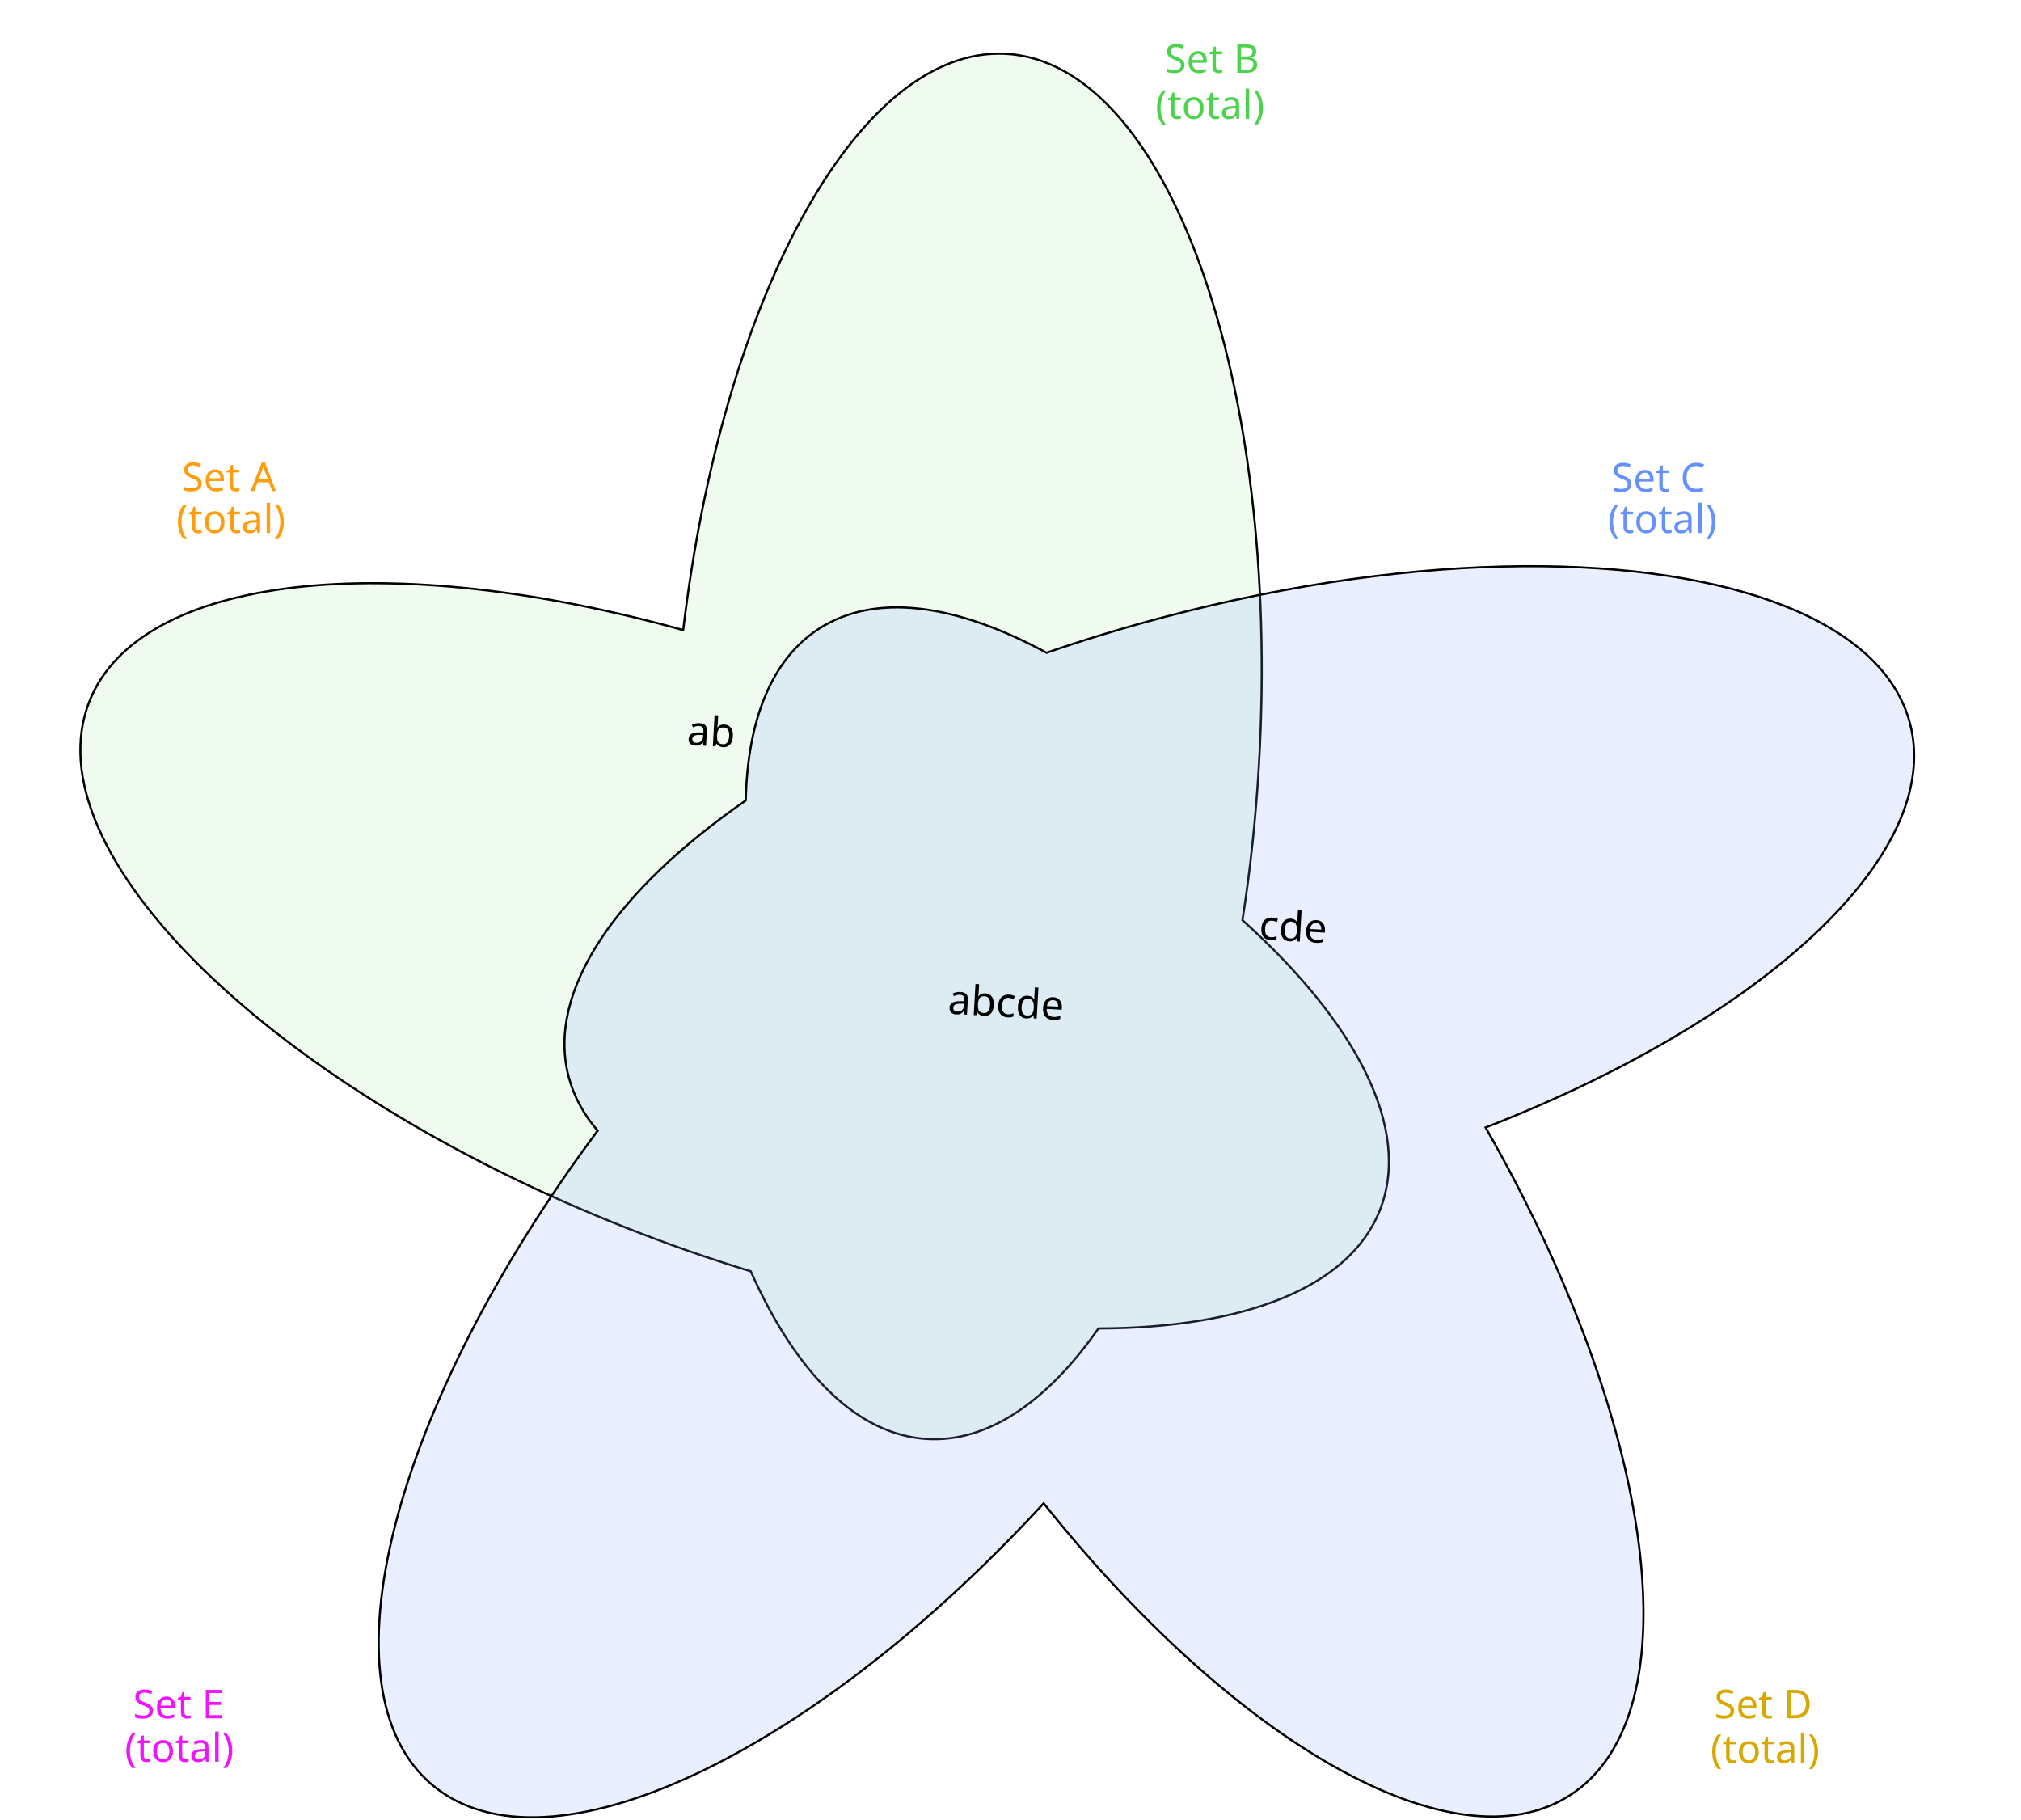
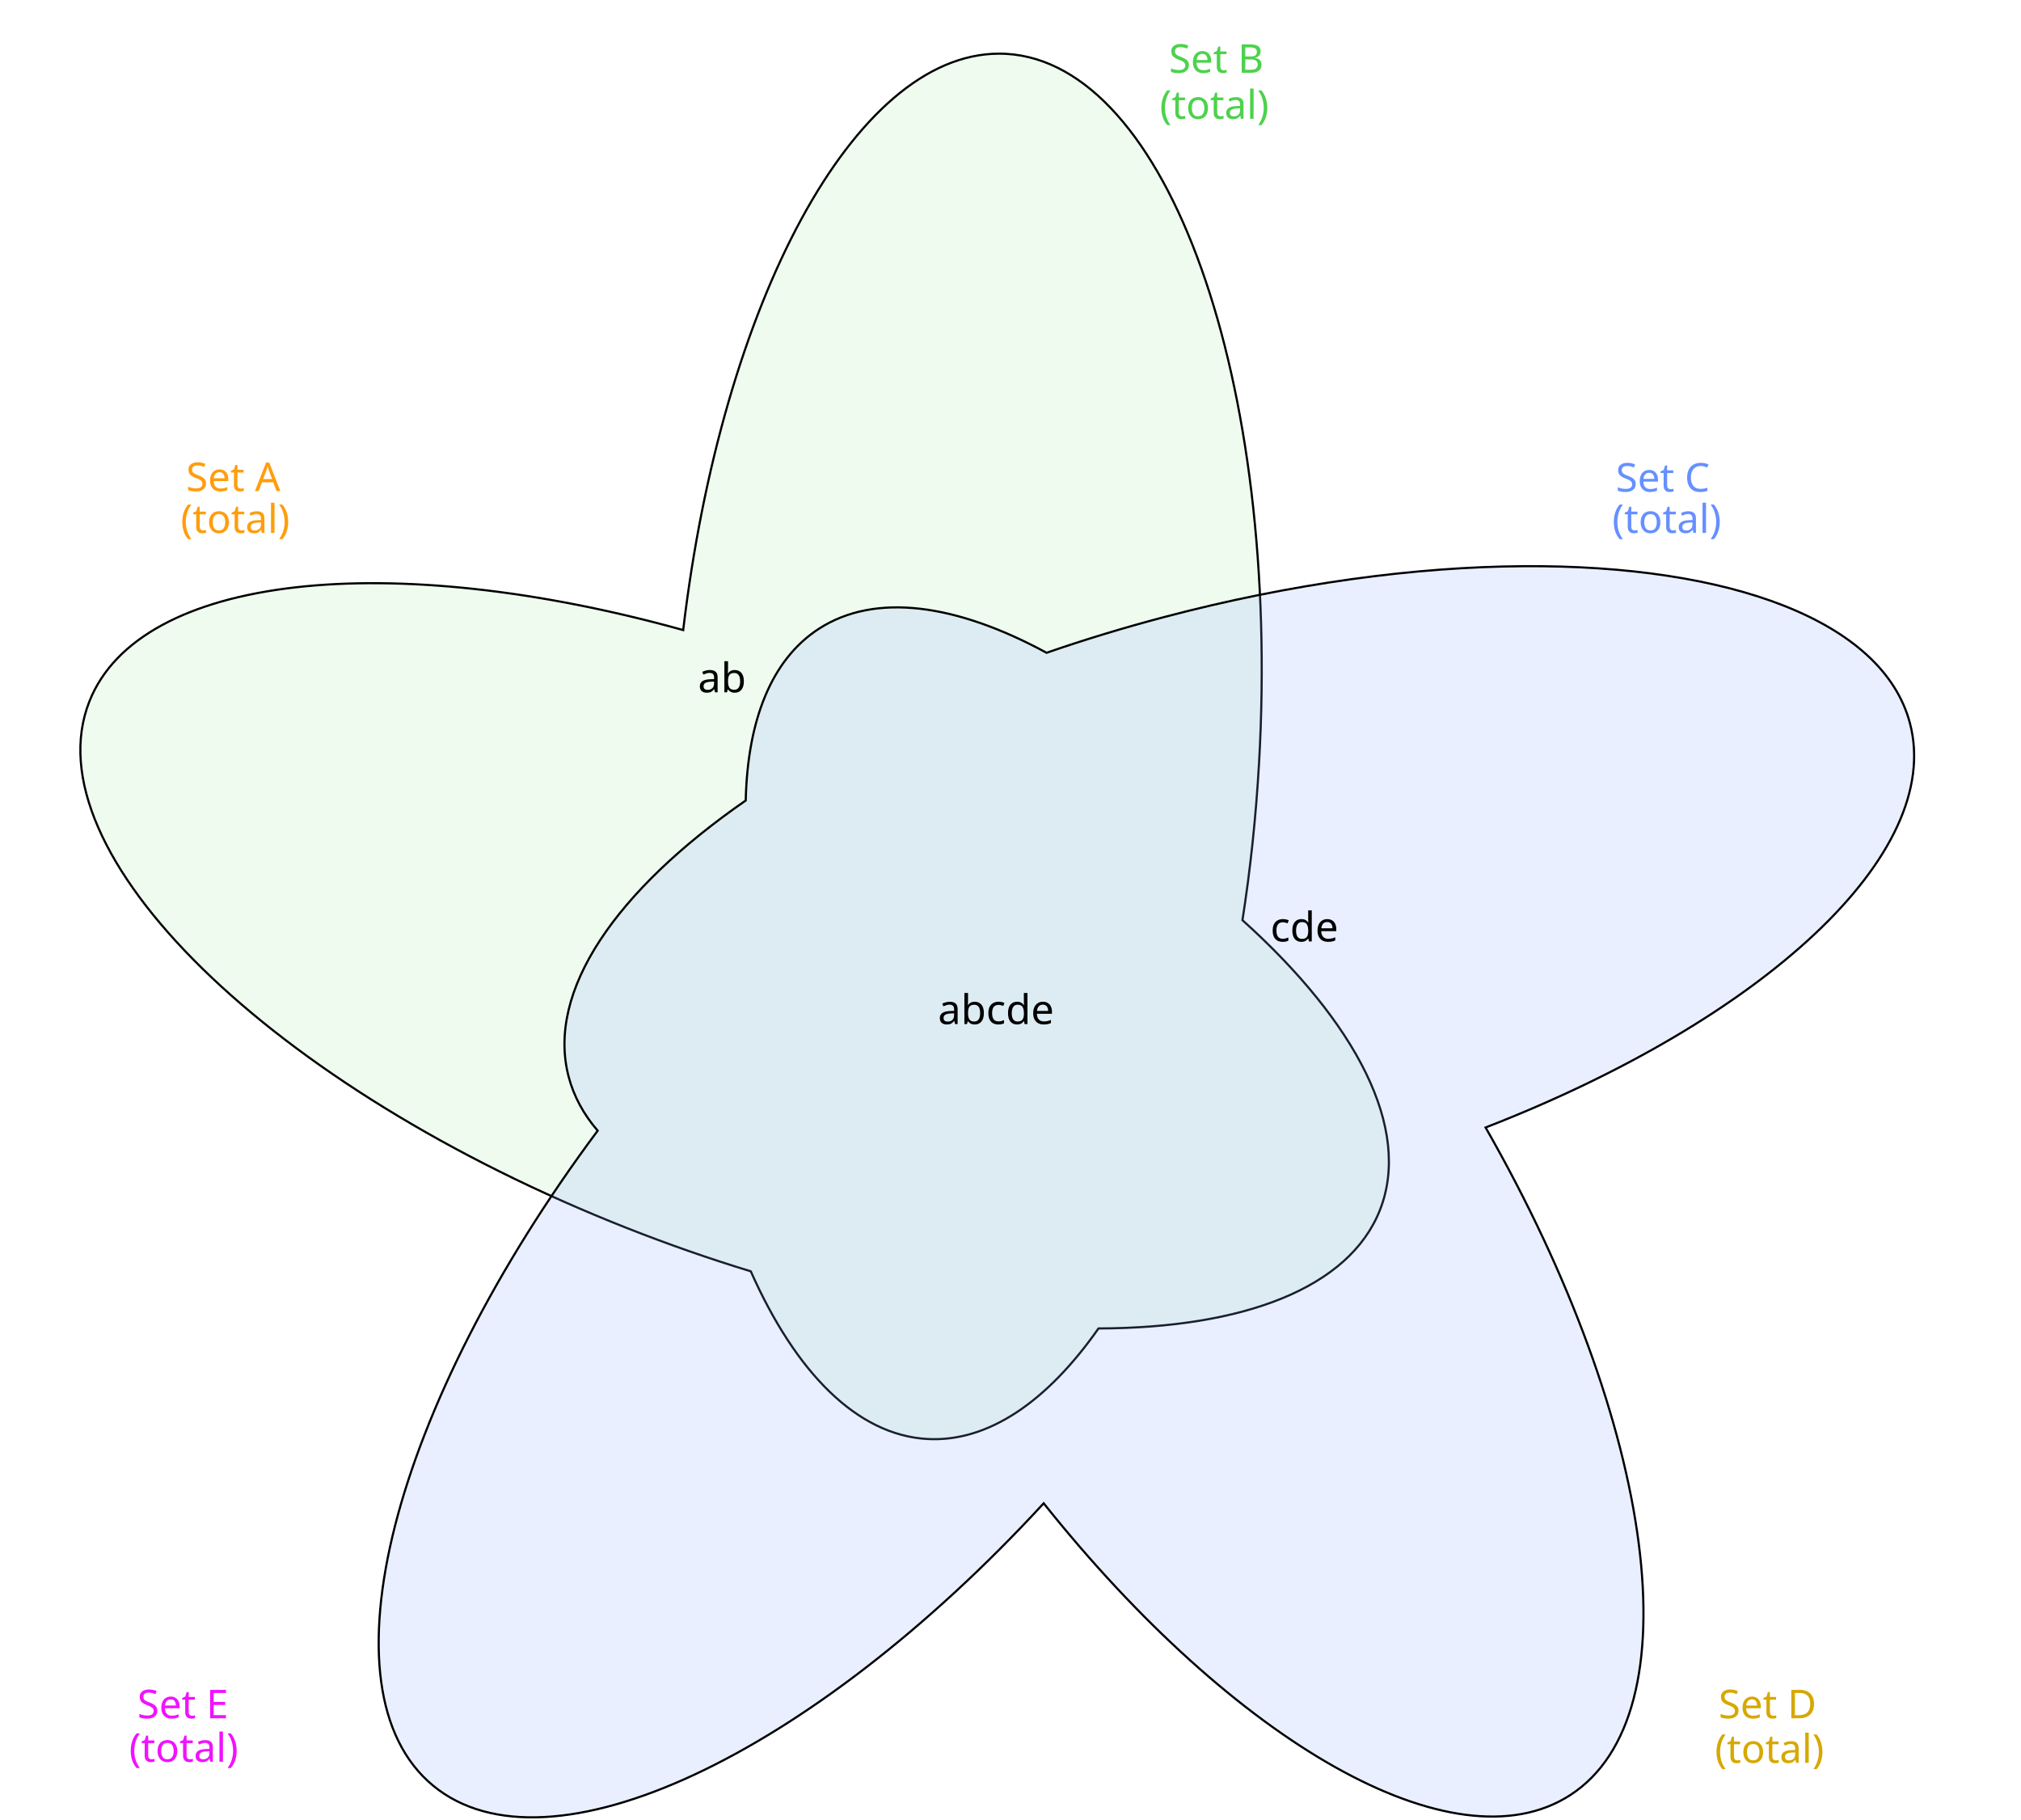
<svg xmlns="http://www.w3.org/2000/svg" xmlns:ns1="http://www.openswatchbook.org/uri/2009/osb" width="712" height="641" id="diagram" version="1.1">
  <defs id="defs4">
    <linearGradient id="linearGradient5351" ns1:paint="solid">
      <stop style="stop-color:#000000;stop-opacity:1;" offset="0" id="stop5353" />
    </linearGradient>
  </defs>
  <g id="layer1" transform="translate(-79.87914,108.5835)">
    <path style="fill:#a8e9a8;fill-opacity:0.184;stroke:#000000;stroke-width:0.756;stroke-linejoin:miter;stroke-miterlimit:4;stroke-opacity:1;stroke-dasharray:none" d="M 351.844 18.906 C 301.042 19.057 254.38 106.307 240.688 221.938 C 137.532 193.263 49.203 202.105 31.469 247.125 C 10.592 300.123 95.442 383.166 221 432.625 C 235.64 438.392 250.191 443.465 264.5 447.812 C 280.299 483.409 301.863 505.461 326.656 506.875 C 348.135 508.1 368.977 493.646 387 467.938 C 437.979 467.801 475.299 453.781 486.156 426.219 C 497.428 397.605 477.856 360.245 437.719 324.125 C 440.487 306.395 442.474 287.874 443.562 268.781 C 451.247 134.052 411.369 22.212 354.5 18.969 C 353.611 18.918 352.73 18.904 351.844 18.906 z " transform="translate(79.87914,-108.5835)" id="elipseB" />
    <path style="fill:#88a8ff;fill-opacity:0.184;stroke:#000000;stroke-width:0.756;stroke-linejoin:miter;stroke-miterlimit:4;stroke-opacity:1;stroke-dasharray:none" d="M 536.625 199.438 C 498.486 199.694 455.168 205.486 410.312 217.312 C 395.973 221.093 382.081 225.31 368.719 229.938 C 336.948 212.716 308.435 208.645 288.562 221.438 C 271.737 232.269 263.368 253.761 262.719 281.969 C 217.14 313.547 192.366 349.057 200.344 379.312 C 202.173 386.251 205.643 392.584 210.562 398.281 C 138.187 495.398 111.917 595.317 152.531 628.938 C 193.043 662.473 285.945 618.32 367.688 529.531 C 434.885 613.74 512.234 658.679 553.094 632.375 C 597.322 603.903 583.299 501.95 523.375 397.156 C 621.091 359.191 685.034 300.866 672.875 254.75 C 663.345 218.605 609.436 198.947 536.625 199.438 z " transform="translate(79.87914,-108.5835)" id="elipseC" />
-     <text xml:space="preserve" style="font-size:14.422px;font-style:normal;font-variant:normal;font-weight:normal;font-stretch:normal;text-align:start;line-height:125%;letter-spacing:0px;word-spacing:0px;writing-mode:lr-tb;text-anchor:start;fill:#000000;fill-opacity:1;stroke:none;font-family:Sans;-inkscape-font-specification:Sans" x="535.043" y="192.128" id="cde" transform="matrix(0.9983828,0.05684918,-0.05684918,0.9983828,0,0)">
-       <tspan id="tspan5405" x="535.043" y="192.128">cde</tspan>
+     <text id="cde" x="527.455" y="223.039" style="line-height:0%;letter-spacing:0px;word-spacing:0px;fill:#000000;font-family:sans-serif" xml:space="preserve">
+       <tspan x="527.455" y="223.039" font-size="14.422px" style="font-size:14.422px;line-height:1.25;font-family:sans-serif" id="tspan38">cde</tspan>
    </text>
-     <text xml:space="preserve" style="font-size:14.422px;font-style:normal;font-variant:normal;font-weight:normal;font-stretch:normal;text-align:start;line-height:125%;letter-spacing:0px;word-spacing:0px;writing-mode:lr-tb;text-anchor:start;fill:#000000;fill-opacity:1;stroke:none;font-family:Sans;-inkscape-font-specification:Sans" x="427.087" y="224.515" id="abcde" transform="matrix(0.9983828,0.05684918,-0.05684918,0.9983828,0,0)">
-       <tspan id="tspan46" x="427.087" y="224.515">abcde</tspan>
+     <text id="abcde" x="410.329" y="252.143" style="line-height:0%;font-family:sans-serif;letter-spacing:0px;word-spacing:0px;fill:#000000" xml:space="preserve">
+       <tspan x="410.329" y="252.143" font-family="sans-serif" font-size="14.422px" style="line-height:1.25" id="tspan53">abcde</tspan>
    </text>
-     <text xml:space="preserve" style="font-size:14.422px;font-style:normal;font-variant:normal;font-weight:normal;font-stretch:normal;text-align:start;line-height:125%;letter-spacing:0px;word-spacing:0px;writing-mode:lr-tb;text-anchor:start;fill:#000000;fill-opacity:1;stroke:none;font-family:Sans;-inkscape-font-specification:Sans" x="329.928" y="135.206" id="ab" transform="matrix(0.9983828,0.05684918,-0.05684918,0.9983828,0,0)">
-       <tspan id="tspan5429" x="329.928" y="135.206">ab</tspan>
+     <text id="ab" x="325.775" y="135.283" style="line-height:0%;letter-spacing:0px;word-spacing:0px;fill:#000000;font-family:sans-serif" xml:space="preserve">
+       <tspan x="325.775" y="135.283" font-size="14.422px" style="font-size:14.422px;line-height:1.25;font-family:sans-serif" id="tspan56">ab</tspan>
    </text>
-     <text xml:space="preserve" style="font-size:14px;font-style:normal;font-weight:normal;text-align:center;line-height:125%;letter-spacing:0px;word-spacing:0px;text-anchor:middle;fill:#f112ff;fill-opacity:1;stroke:none;font-family:Sans" x="149.633" y="496.666" id="labelE">
-       <tspan id="tspan3054" x="151.861" y="496.666">     Set E     </tspan>
+     <text id="labelE" x="149.633" y="496.666" fill="#f112ff" text-align="center" style="line-height:0%;font-family:sans-serif;letter-spacing:0px;word-spacing:0px;text-anchor:middle" xml:space="preserve">
+       <tspan x="152.094" y="496.666" font-family="sans-serif" font-size="14px" style="line-height:1.25" id="tspan108">     Set E     </tspan>
    </text>
-     <text xml:space="preserve" style="font-size:14px;font-style:normal;font-weight:normal;text-align:center;line-height:125%;letter-spacing:0px;word-spacing:0px;text-anchor:middle;fill:#d6a800;fill-opacity:1;stroke:none;font-family:Sans" x="707.913" y="496.666" id="labelD">
-       <tspan id="tspan3054-7" x="710.142" y="496.666">     Set D     </tspan>
+     <text id="labelD" x="707.913" y="496.666" fill="#d6a800" text-align="center" style="line-height:0%;font-family:sans-serif;letter-spacing:0px;word-spacing:0px;text-anchor:middle" xml:space="preserve">
+       <tspan x="710.374" y="496.666" font-family="sans-serif" font-size="14px" style="line-height:1.25" id="tspan111">     Set D     </tspan>
    </text>
-     <text xml:space="preserve" style="font-size:14px;font-style:normal;font-weight:normal;text-align:center;line-height:125%;letter-spacing:0px;word-spacing:0px;text-anchor:middle;fill:#ff9d0d;fill-opacity:1;stroke:none;font-family:Sans" x="167.379" y="64.394" id="labelA">
-       <tspan id="tspan3054-4" x="169.608" y="64.394">     Set A     </tspan>
+     <text id="labelA" x="167.379" y="64.394" fill="#ff9d0d" text-align="center" style="line-height:0%;font-family:sans-serif;letter-spacing:0px;word-spacing:0px;text-anchor:middle" xml:space="preserve">
+       <tspan x="169.84" y="64.394" font-family="sans-serif" font-size="14px" style="line-height:1.25" id="tspan114">     Set A     </tspan>
    </text>
-     <text xml:space="preserve" style="font-size:14px;font-style:normal;font-weight:normal;text-align:center;line-height:125%;letter-spacing:0px;word-spacing:0px;text-anchor:middle;fill:#6690ff;fill-opacity:1;stroke:none;font-family:Sans" x="669.197" y="64.586" id="labelC">
-       <tspan id="tspan3054-8" x="671.426" y="64.586">     Set C    </tspan>
+     <text id="labelC" x="669.197" y="64.586" fill="#6690ff" text-align="center" style="line-height:0%;font-family:sans-serif;letter-spacing:0px;word-spacing:0px;text-anchor:middle" xml:space="preserve">
+       <tspan x="671.658" y="64.586" font-family="sans-serif" font-size="14px" style="line-height:1.25" id="tspan117">     Set C    </tspan>
    </text>
-     <text xml:space="preserve" style="font-size:14px;font-style:normal;font-weight:normal;text-align:center;line-height:125%;letter-spacing:0px;word-spacing:0px;text-anchor:middle;fill:#4cd24c;fill-opacity:1;stroke:none;font-family:Sans" x="513.72" y="-82.959" id="labelB">
-       <tspan id="tspan3054-45" x="515.949" y="-82.959">     Set B     </tspan>
+     <text id="labelB" x="513.72" y="-82.959" fill="#4cd24c" text-align="center" style="line-height:0%;font-family:sans-serif;letter-spacing:0px;word-spacing:0px;text-anchor:middle" xml:space="preserve">
+       <tspan x="516.181" y="-82.959" font-family="sans-serif" font-size="14px" style="line-height:1.25" id="tspan120">     Set B     </tspan>
    </text>
-     <text xml:space="preserve" style="font-size:14px;font-style:normal;font-weight:normal;text-align:center;line-height:125%;letter-spacing:0px;word-spacing:0px;text-anchor:middle;fill:#f112ff;fill-opacity:1;stroke:none;font-family:Sans" x="151.751" y="511.981" id="totalE">
-       <tspan id="tspan3054-5" x="153.98" y="511.981">   (total)    </tspan>
+     <text id="totalE" x="151.751" y="511.981" fill="#f112ff" text-align="center" style="line-height:0%;font-family:sans-serif;letter-spacing:0px;word-spacing:0px;text-anchor:middle" xml:space="preserve">
+       <tspan x="154.212" y="511.981" font-family="sans-serif" font-size="14px" style="line-height:1.25" id="tspan123">   (total)    </tspan>
    </text>
-     <text xml:space="preserve" style="font-size:14px;font-style:normal;font-weight:normal;text-align:center;line-height:125%;letter-spacing:0px;word-spacing:0px;text-anchor:middle;fill:#d6a800;fill-opacity:1;stroke:none;font-family:Sans" x="708.603" y="512.364" id="totalD">
-       <tspan id="tspan3054-7-8" x="710.831" y="512.364">     (total)     </tspan>
+     <text id="totalD" x="708.603" y="512.364" fill="#d6a800" text-align="center" style="line-height:0%;font-family:sans-serif;letter-spacing:0px;word-spacing:0px;text-anchor:middle" xml:space="preserve">
+       <tspan x="711.063" y="512.364" font-family="sans-serif" font-size="14px" style="line-height:1.25" id="tspan126">     (total)     </tspan>
    </text>
-     <text xml:space="preserve" style="font-size:14px;font-style:normal;font-weight:normal;text-align:center;line-height:125%;letter-spacing:0px;word-spacing:0px;text-anchor:middle;fill:#6690ff;fill-opacity:1;stroke:none;font-family:Sans" x="670.603" y="79.13" id="totalC">
-       <tspan id="tspan3054-8-7" x="672.831" y="79.13">     (total)    </tspan>
+     <text id="totalC" x="670.603" y="79.13" fill="#6690ff" text-align="center" style="line-height:0%;font-family:sans-serif;letter-spacing:0px;word-spacing:0px;text-anchor:middle" xml:space="preserve">
+       <tspan x="673.063" y="79.13" font-family="sans-serif" font-size="14px" style="line-height:1.25" id="tspan129">     (total)    </tspan>
    </text>
-     <text xml:space="preserve" style="font-size:14px;font-style:normal;font-weight:normal;text-align:center;line-height:125%;letter-spacing:0px;word-spacing:0px;text-anchor:middle;fill:#4cd24c;fill-opacity:1;stroke:none;font-family:Sans" x="513.028" y="-66.743" id="totalB">
-       <tspan id="tspan3054-45-2" x="515.257" y="-66.743">     (total)     </tspan>
+     <text id="totalB" x="513.028" y="-66.743" fill="#4cd24c" text-align="center" style="line-height:0%;font-family:sans-serif;letter-spacing:0px;word-spacing:0px;text-anchor:middle" xml:space="preserve">
+       <tspan x="515.489" y="-66.743" font-family="sans-serif" font-size="14px" style="line-height:1.25" id="tspan132">     (total)     </tspan>
    </text>
-     <text xml:space="preserve" style="font-size:14px;font-style:normal;font-weight:normal;text-align:center;line-height:125%;letter-spacing:0px;word-spacing:0px;text-anchor:middle;fill:#ff9d0d;fill-opacity:1;stroke:none;font-family:Sans" x="168.092" y="79.13" id="totalA">
-       <tspan id="tspan3054-4-8" x="170.32" y="79.13">     (total)     </tspan>
+     <text id="totalA" x="168.092" y="79.13" fill="#ff9d0d" text-align="center" style="line-height:0%;font-family:sans-serif;letter-spacing:0px;word-spacing:0px;text-anchor:middle" xml:space="preserve">
+       <tspan x="170.553" y="79.13" font-family="sans-serif" font-size="14px" style="line-height:1.25" id="tspan135">     (total)     </tspan>
    </text>
  </g>
</svg>
